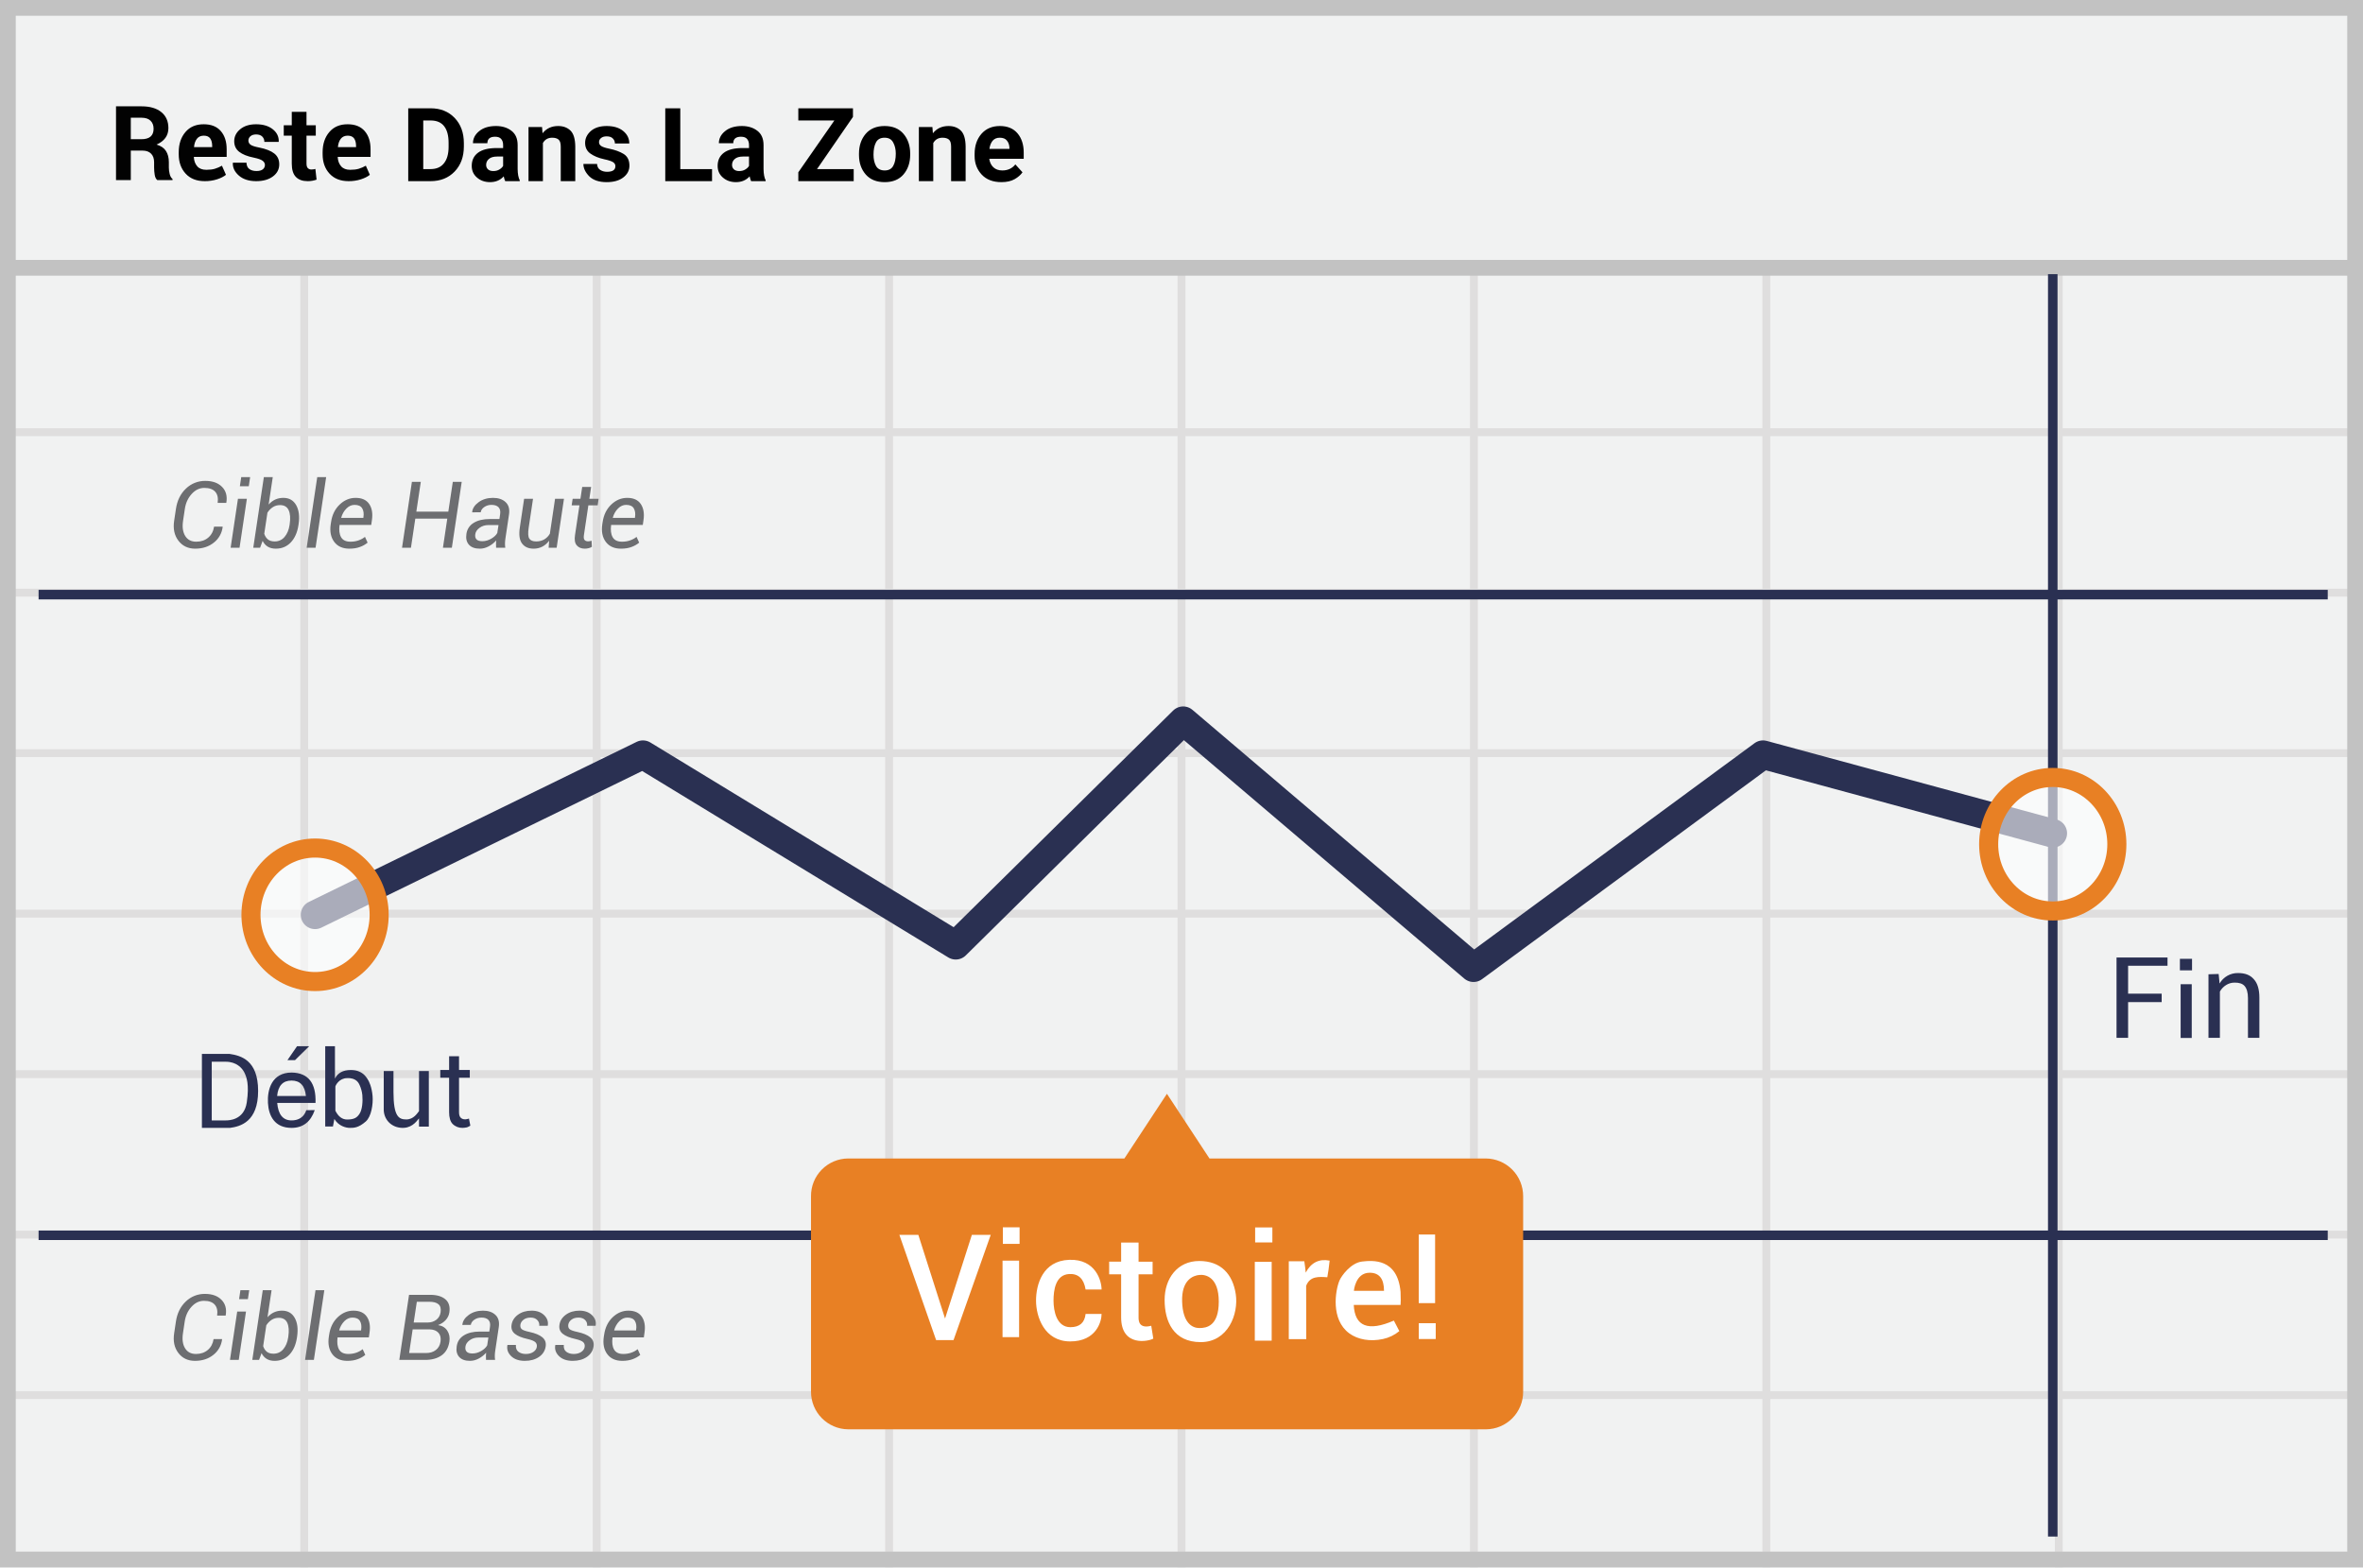
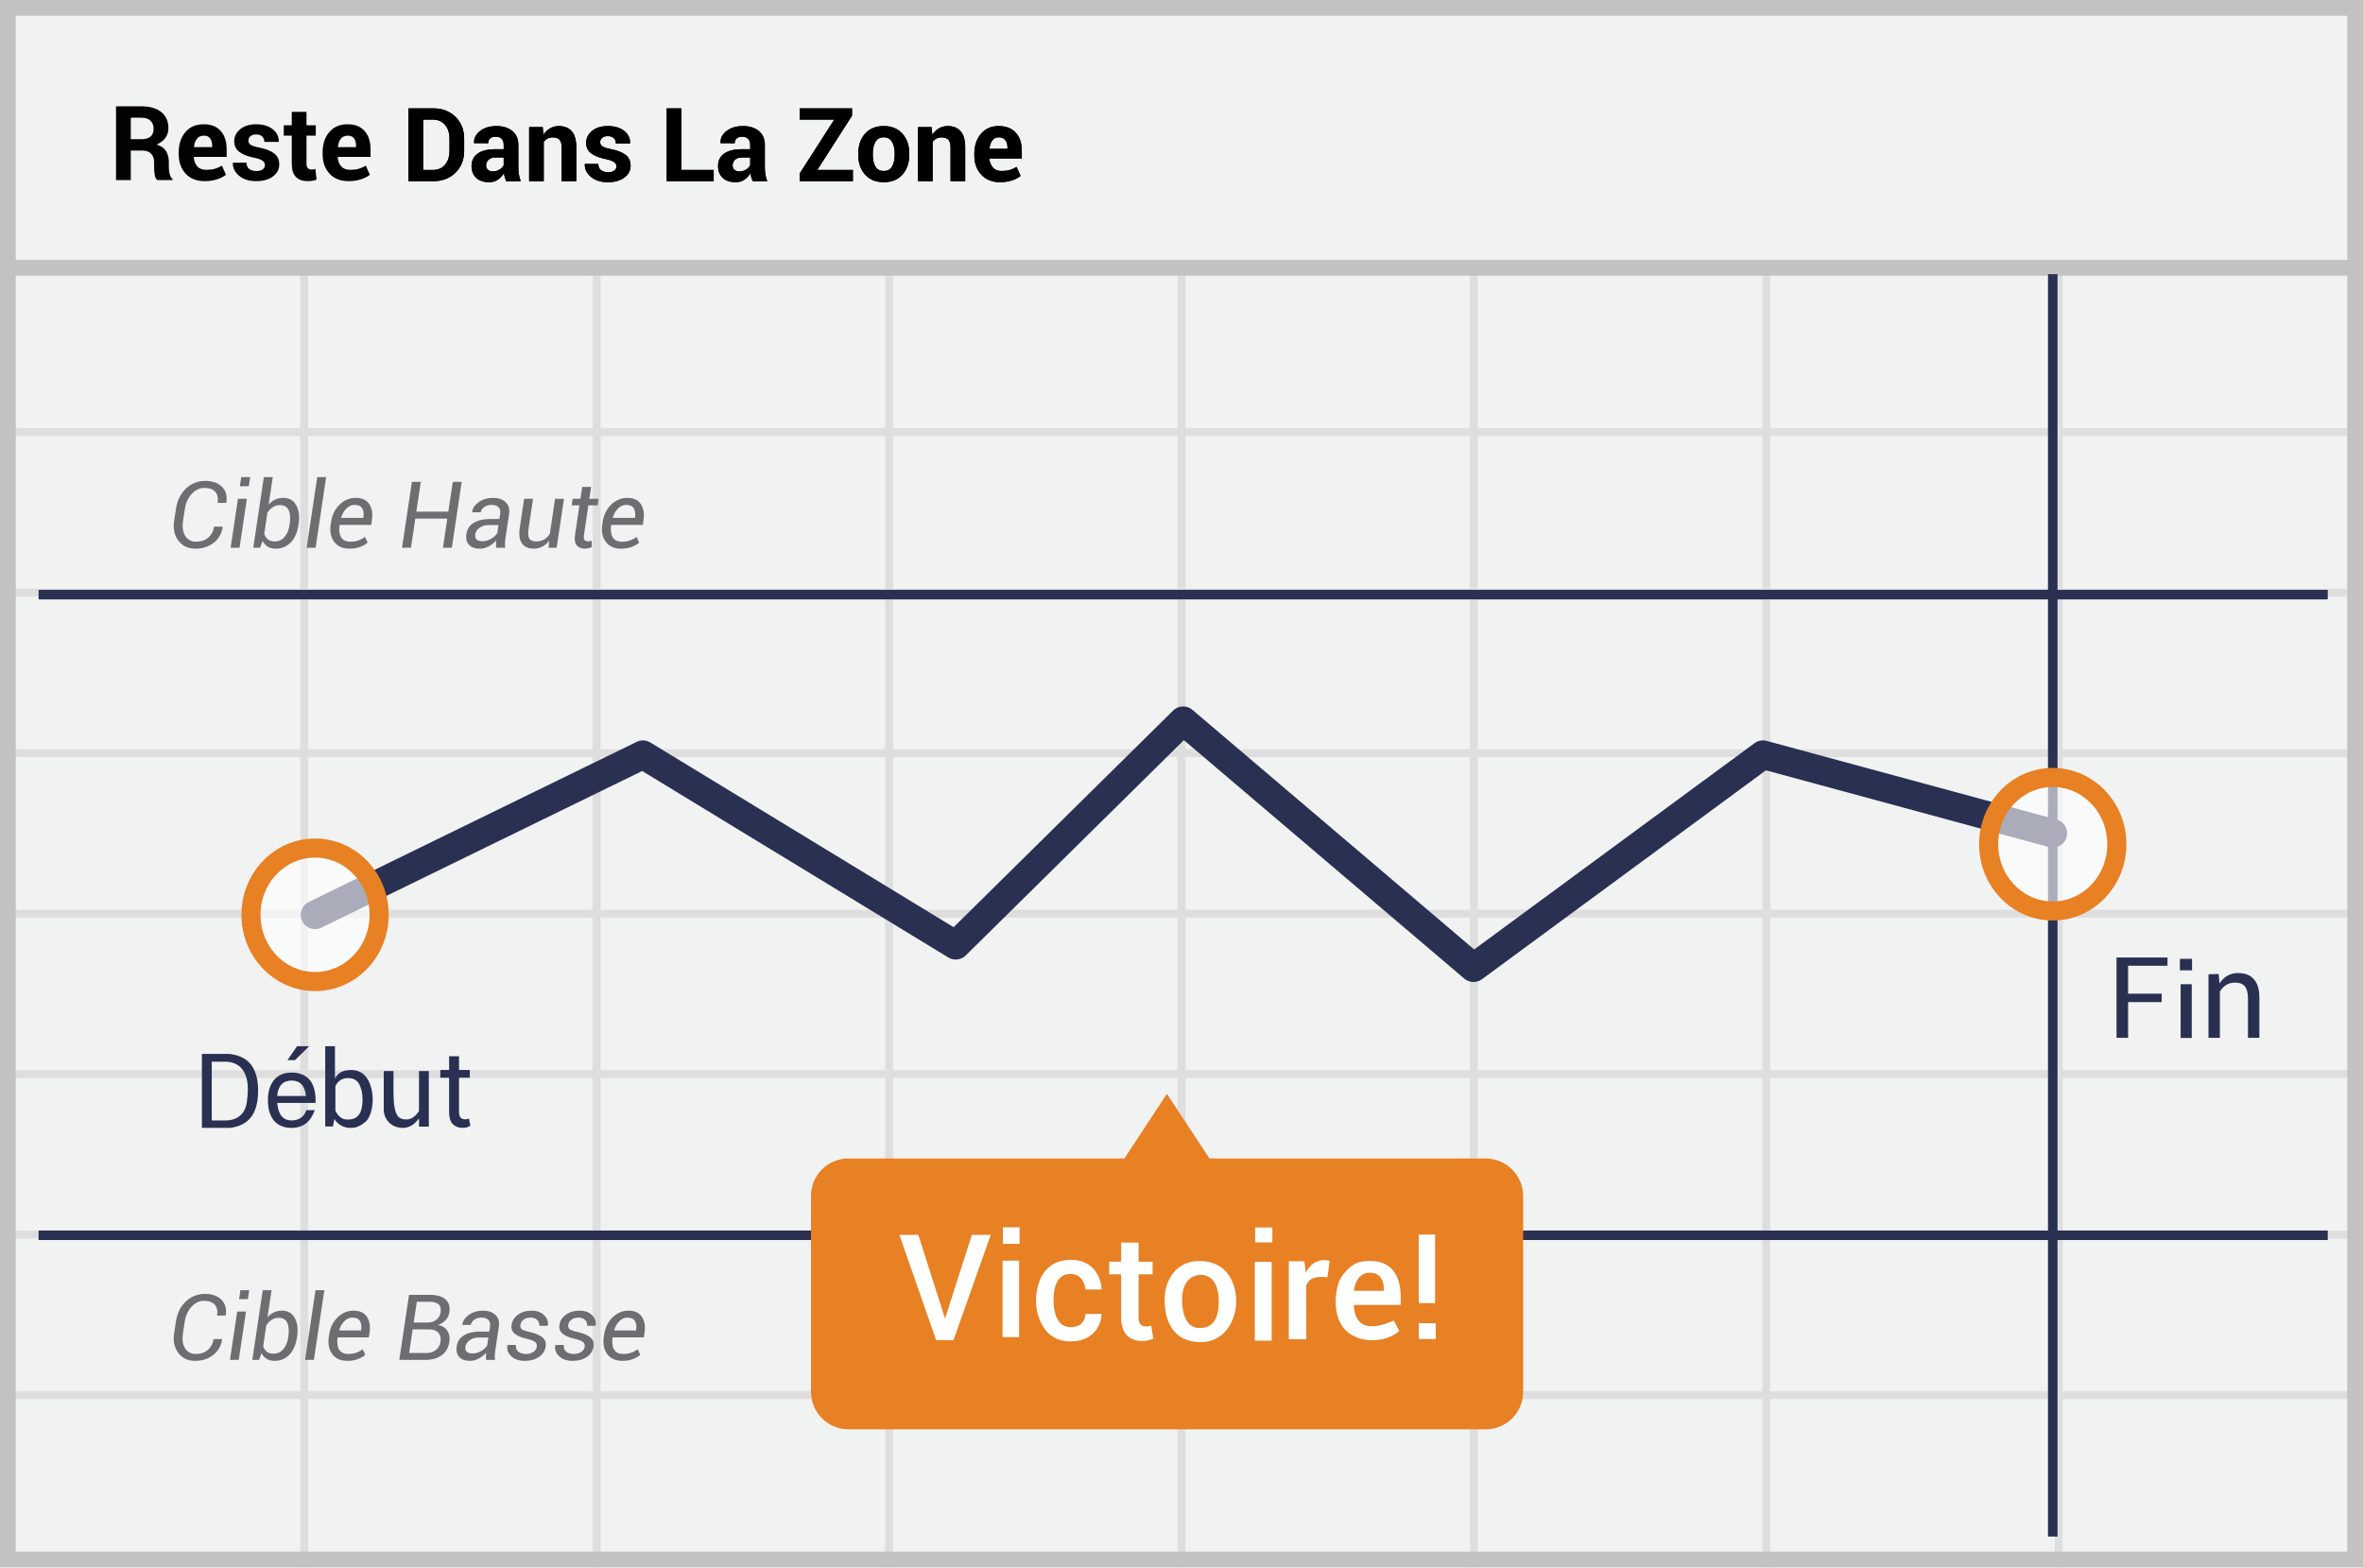
- <svg xmlns="http://www.w3.org/2000/svg" width="300" height="199" viewBox="0 0 300 199">
+ <svg xmlns="http://www.w3.org/2000/svg" xmlns:xlink="http://www.w3.org/1999/xlink" width="300" height="199" viewBox="0 0 300 199">
+   <defs>
+     <path d="M51.863 23v-9.242h3.174c1.13 0 2.061.36 2.793 1.082.732.722 1.098 1.647 1.098 2.777v1.53c0 1.134-.366 2.06-1.098 2.777-.732.717-1.663 1.076-2.793 1.076h-3.174zm1.854-7.814v6.392h1.225c.664 0 1.185-.224 1.561-.673.377-.448.565-1.034.565-1.758v-1.543c0-.715-.188-1.297-.565-1.745-.376-.449-.897-.673-1.561-.673h-1.225zM64.26 23a3.899 3.899 0 0 1-.174-.495 3.444 3.444 0 0 1-.105-.533c-.19.334-.441.611-.752.831-.311.22-.683.33-1.114.33-.72 0-1.274-.185-1.663-.555-.39-.37-.584-.875-.584-1.514 0-.673.259-1.194.777-1.565.519-.37 1.275-.555 2.27-.555h1.034v-.546c0-.33-.087-.586-.26-.768-.174-.182-.43-.273-.768-.273-.3 0-.532.073-.695.219-.163.146-.245.348-.245.606l-1.79-.006-.006-.038c-.03-.58.222-1.08.755-1.502.534-.42 1.234-.631 2.102-.631.82 0 1.487.208 1.999.625.512.417.768 1.01.768 1.78v2.838c0 .322.024.624.073.908.049.283.126.565.232.844H64.26zm-1.695-1.238c.326 0 .616-.08.87-.241.254-.16.425-.347.514-.559v-.97h-1.034c-.394 0-.692.098-.895.294a.958.958 0 0 0-.305.714c0 .229.076.413.228.553.153.14.36.21.622.21zm6.342-5.63l.082.984c.229-.352.51-.624.844-.82a2.191 2.191 0 0 1 1.124-.291c.694 0 1.236.218 1.625.654.39.436.584 1.119.584 2.05V23h-1.86v-4.285c0-.46-.093-.788-.28-.98-.185-.193-.467-.29-.843-.29a1.357 1.357 0 0 0-1.149.571v4.984H67.18v-6.868h1.727zm9.356 4.976c0-.203-.098-.378-.295-.526-.197-.149-.562-.28-1.095-.394-.812-.165-1.425-.41-1.838-.733-.412-.324-.618-.765-.618-1.324 0-.592.248-1.095.745-1.507.498-.413 1.163-.62 1.997-.62.876 0 1.573.206 2.091.617.519.41.767.928.746 1.555l-.013.038h-1.79c0-.275-.087-.5-.263-.673-.176-.173-.433-.26-.771-.26-.3 0-.537.073-.708.219a.692.692 0 0 0-.257.549c0 .211.09.385.27.52.18.136.544.256 1.095.362.846.17 1.474.418 1.885.746.41.328.616.78.616 1.355 0 .618-.265 1.123-.794 1.514-.529.392-1.227.587-2.095.587-.914 0-1.636-.231-2.167-.695-.531-.463-.784-.991-.759-1.584l.013-.038h1.695c.012.369.133.635.361.8.229.165.527.248.895.248.343 0 .605-.068.784-.203.18-.136.27-.32.27-.553zm8.233.47h4.113V23h-5.966v-9.242h1.853v7.82zM95.554 23a3.899 3.899 0 0 1-.174-.495 3.444 3.444 0 0 1-.105-.533c-.19.334-.441.611-.752.831-.311.22-.683.33-1.114.33-.72 0-1.274-.185-1.663-.555-.39-.37-.584-.875-.584-1.514 0-.673.259-1.194.777-1.565.519-.37 1.275-.555 2.27-.555h1.034v-.546c0-.33-.087-.586-.26-.768-.174-.182-.43-.273-.768-.273-.3 0-.532.073-.695.219-.163.146-.245.348-.245.606l-1.79-.006-.006-.038c-.03-.58.222-1.08.755-1.502.534-.42 1.234-.631 2.101-.631.821 0 1.488.208 2 .625.512.417.768 1.01.768 1.78v2.838c0 .322.024.624.073.908.049.283.126.565.232.844h-1.854zm-1.695-1.238c.326 0 .616-.08.87-.241.254-.16.425-.347.514-.559v-.97h-1.035c-.393 0-.691.098-.895.294a.958.958 0 0 0-.304.714c0 .229.076.413.228.553.153.14.36.21.622.21zm9.903-.184h4.52V23h-6.761v-.965l4.393-6.849h-4.387v-1.428h6.646v.927l-4.411 6.893zm5.198-2.076c0-1.024.286-1.863.857-2.516.572-.654 1.363-.981 2.374-.981 1.016 0 1.812.326 2.387.977.576.652.863 1.492.863 2.52v.134c0 1.032-.286 1.873-.86 2.523-.573.65-1.365.974-2.377.974-1.016 0-1.81-.324-2.383-.974-.574-.65-.86-1.49-.86-2.523v-.134zm1.848.134c0 .626.11 1.129.33 1.507.22.38.575.568 1.066.568.478 0 .828-.19 1.05-.57.223-.382.334-.883.334-1.505v-.134c0-.609-.112-1.106-.337-1.491-.224-.385-.577-.578-1.06-.578-.478 0-.828.194-1.05.58-.222.388-.333.884-.333 1.49v.133zm7.47-3.504l.083.984c.229-.352.51-.624.845-.82a2.191 2.191 0 0 1 1.123-.291c.694 0 1.236.218 1.625.654.39.436.584 1.119.584 2.05V23h-1.86v-4.285c0-.46-.093-.788-.28-.98-.185-.193-.467-.29-.843-.29a1.357 1.357 0 0 0-1.149.571v4.984h-1.854v-6.868h1.727zm8.684 7.001c-.99 0-1.781-.317-2.374-.952-.592-.635-.888-1.44-.888-2.418v-.254c0-1.02.28-1.86.84-2.52.561-.66 1.314-.988 2.257-.984.927 0 1.647.28 2.159.838.512.558.768 1.314.768 2.266v1.01h-4.101l-.013.037c.034.453.185.825.454 1.117.269.292.634.438 1.095.438.41 0 .751-.04 1.022-.123.271-.083.567-.213.889-.39l.501 1.142c-.279.228-.645.418-1.098.568-.453.15-.956.225-1.51.225zm-.165-5.7a.965.965 0 0 0-.812.394c-.199.262-.322.607-.368 1.034l.019.032h2.272v-.165c0-.394-.092-.708-.276-.943-.184-.234-.462-.352-.835-.352z" id="a" />
+   </defs>
  <g fill="none" fill-rule="evenodd">
    <path fill="#F1F2F2" fill-rule="nonzero" d="M0 0h300v199H0z" />
    <path d="M39.125 55.375V74.75H75.25V55.375H39.125zm0-1H75.25V34h1v20.375h36.125V34h1v20.375H149.5V34h1v20.375h36.125V34h1v20.375h36.125V34h1v20.375h36.125V34h1v20.375H299.5v1h-37.625V74.75H299.5v1h-37.625v19.375H299.5v1h-37.625V115.5H299.5v1h-37.625v19.375H299.5v1h-37.625v19.375H299.5v1h-37.625v19.375H299.5v1h-37.625V199h-1v-21.375H224.75V199h-1v-21.375h-36.125V199h-1v-21.375H150.5V199h-1v-21.375h-36.125V199h-1v-21.375H76.25V199h-1v-21.375H39.125V199h-1v-21.375H1.5v-1h36.625V157.25H1.5v-1h36.625v-19.375H1.5v-1h36.625V116.5H1.5v-1h36.625V96.125H1.5v-1h36.625V75.75H1.5v-1h36.625V55.375H1.5v-1h36.625V34h1v20.375zm221.75 1H224.75V74.75h36.125V55.375zm-37.125 0h-36.125V74.75h36.125V55.375zm-37.125 0H150.5V74.75h36.125V55.375zm-37.125 0h-36.125V74.75H149.5V55.375zm-37.125 0H76.25V74.75h36.125V55.375zM39.125 75.75v19.375H75.25V75.75H39.125zm221.75 0H224.75v19.375h36.125V75.75zm-37.125 0h-36.125v19.375h36.125V75.75zm-37.125 0H150.5v19.375h36.125V75.75zm-37.125 0h-36.125v19.375H149.5V75.75zm-37.125 0H76.25v19.375h36.125V75.75zm-73.25 20.375V115.5H75.25V96.125H39.125zm221.75 0H224.75V115.5h36.125V96.125zm-37.125 0h-36.125V115.5h36.125V96.125zm-37.125 0H150.5V115.5h36.125V96.125zm-37.125 0h-36.125V115.5H149.5V96.125zm-37.125 0H76.25V115.5h36.125V96.125zM39.125 116.5v19.375H75.25V116.5H39.125zm221.75 0H224.75v19.375h36.125V116.5zm-37.125 0h-36.125v19.375h36.125V116.5zm-37.125 0H150.5v19.375h36.125V116.5zm-37.125 0h-36.125v19.375H149.5V116.5zm-37.125 0H76.25v19.375h36.125V116.5zm-73.25 20.375v19.375H75.25v-19.375H39.125zm221.75 0H224.75v19.375h36.125v-19.375zm-37.125 0h-36.125v19.375h36.125v-19.375zm-37.125 0H150.5v19.375h36.125v-19.375zm-37.125 0h-36.125v19.375H149.5v-19.375zm-37.125 0H76.25v19.375h36.125v-19.375zm-73.25 20.375v19.375H75.25V157.25H39.125zm221.75 0H224.75v19.375h36.125V157.25zm-37.125 0h-36.125v19.375h36.125V157.25zm-37.125 0H150.5v19.375h36.125V157.25zm-37.125 0h-36.125v19.375H149.5V157.25zm-37.125 0H76.25v19.375h36.125V157.25z" fill="#DFDEDE" fill-rule="nonzero" />
    <path stroke="#C2C2C2" stroke-width="2" d="M1 1h298v197H1z" />
    <path fill="#C2C2C2" fill-rule="nonzero" d="M0 33h300v2H0z" />
    <g transform="translate(4 34.085)">
      <path d="M256.613.725V161M.9 41.412h290.625M.9 122.75h290.625" stroke="#2A3052" stroke-width="1.211" stroke-linejoin="round" />
      <path stroke="#2A3052" stroke-width="3.633" stroke-linecap="round" stroke-linejoin="round" d="M36 82.063l41.625-20.326 39.713 24.188 28.875-28.5 36.862 31.35 36.75-27.038 36.788 9.976" />
      <path d="M184.613 113H149.55l-5.4-8.213-5.4 8.213h-35.063a4.747 4.747 0 0 0-4.724 4.8v24.788a4.77 4.77 0 0 0 4.725 4.8h80.962a4.747 4.747 0 0 0 4.725-4.8V117.8a4.777 4.777 0 0 0-4.762-4.8z" fill="#E88024" fill-rule="nonzero" />
      <ellipse cx="8.363" cy="8.6" rx="8.137" ry="8.475" opacity=".6" transform="translate(248.25 64.5)" fill="#FFF" fill-rule="nonzero" />
      <ellipse stroke="#E88024" stroke-width="2.422" cx="256.613" cy="73.1" rx="8.137" ry="8.475" />
      <ellipse cx="9" cy="9.063" rx="8.137" ry="8.475" opacity=".6" transform="translate(27 73)" fill="#FFF" fill-rule="nonzero" />
      <ellipse stroke="#E88024" stroke-width="2.422" cx="36" cy="82.063" rx="8.137" ry="8.475" />
    </g>
    <path d="M16.606 19.121v3.744h-1.878v-9.366h3.242c1.068 0 1.903.244 2.505.73.603.487.904 1.166.904 2.036 0 .48-.128.896-.383 1.245-.255.35-.627.631-1.116.846.553.163.951.435 1.193.817.243.381.364.853.364 1.415v.688c0 .262.035.535.106.82.07.285.192.497.363.634v.135H19.97c-.171-.137-.282-.365-.331-.682a5.99 5.99 0 0 1-.074-.92v-.662c0-.468-.128-.831-.383-1.09-.255-.26-.616-.39-1.084-.39h-1.492zm0-1.447h1.332c.527 0 .92-.111 1.177-.334.257-.223.386-.554.386-.991 0-.429-.13-.77-.39-1.023-.259-.253-.64-.38-1.141-.38h-1.364v2.728zM25.997 23c-1.037 0-1.848-.318-2.431-.955s-.875-1.457-.875-2.46v-.258c0-1.042.283-1.895.85-2.56.565-.665 1.344-.995 2.334-.99.935 0 1.652.286 2.152.858.5.573.75 1.344.75 2.313v.97h-4.15l-.019.04c.03.476.175.861.434 1.157.26.296.644.444 1.155.444.42 0 .777-.043 1.07-.128a4.37 4.37 0 0 0 .91-.393l.51 1.158c-.28.227-.657.418-1.133.572a5.02 5.02 0 0 1-1.557.232zm-.122-5.776c-.377 0-.668.13-.871.389-.204.26-.327.604-.37 1.032l.013.032h2.29v-.141c0-.407-.084-.728-.251-.962-.168-.233-.438-.35-.81-.35zm7.757 3.711c0-.206-.1-.382-.299-.53-.199-.148-.569-.278-1.11-.39-.814-.163-1.433-.41-1.855-.74-.422-.33-.633-.778-.633-1.344 0-.596.253-1.104.759-1.524.506-.42 1.179-.63 2.02-.63.878 0 1.583.21 2.112.63.53.42.784.943.763 1.57l-.013.038h-1.814a.91.91 0 0 0-.27-.682c-.18-.176-.44-.264-.779-.264-.3 0-.538.075-.714.226a.7.7 0 0 0-.263.553c0 .214.09.389.273.524.182.135.552.256 1.11.363.853.172 1.489.424 1.907.756.418.333.627.79.627 1.373 0 .627-.268 1.139-.804 1.538S33.405 23 32.526 23c-.926 0-1.658-.235-2.196-.704-.539-.47-.795-1.005-.77-1.605l.014-.039h1.717c.013.373.135.643.367.81.231.168.534.252.907.252.347 0 .612-.07.794-.21a.678.678 0 0 0 .273-.569zm5.281-6.734v1.704h1.178v1.319h-1.178v3.544c0 .27.057.463.17.579a.598.598 0 0 0 .448.174 1.793 1.793 0 0 0 .508-.071l.154 1.357a3.279 3.279 0 0 1-1.132.193c-.647 0-1.146-.178-1.495-.534-.35-.356-.524-.92-.524-1.692v-3.55h-1.017v-1.319h1.017v-1.704h1.871zM44.265 23c-1.038 0-1.848-.318-2.431-.955-.584-.637-.875-1.457-.875-2.46v-.258c0-1.042.283-1.895.849-2.56.566-.665 1.344-.995 2.335-.99.935 0 1.652.286 2.151.858.5.573.75 1.344.75 2.313v.97h-4.149l-.02.04c.03.476.175.861.435 1.157.26.296.644.444 1.154.444.42 0 .778-.043 1.071-.128a4.37 4.37 0 0 0 .91-.393l.509 1.158c-.279.227-.656.418-1.132.572a5.02 5.02 0 0 1-1.557.232zm-.122-5.776c-.377 0-.668.13-.872.389-.203.26-.327.604-.37 1.032l.013.032h2.29v-.141c0-.407-.083-.728-.25-.962-.168-.233-.438-.35-.811-.35z" fill="#020202" fill-rule="nonzero" />
    <path d="M28.184 170.016l.012.034a2.926 2.926 0 0 1-1.107 1.969c-.632.507-1.411.76-2.338.76-.897 0-1.6-.333-2.109-1.001-.509-.668-.686-1.505-.53-2.512l.22-1.47c.156-1.055.574-1.906 1.255-2.55a3.425 3.425 0 0 1 2.44-.968c.901 0 1.598.25 2.092.752.494.5.673 1.158.536 1.972l-.017.034h-1.072c.087-.602-.014-1.065-.301-1.39-.288-.326-.745-.489-1.374-.489-.597 0-1.126.255-1.586.764-.46.509-.744 1.13-.854 1.864l-.221 1.481c-.121.784-.034 1.42.26 1.907.296.488.76.733 1.391.733.598 0 1.097-.17 1.499-.508.4-.34.647-.8.737-1.382h1.067zm2.129 2.644h-1.118l.92-6.14h1.117l-.92 6.14zm1.158-7.713h-1.119l.17-1.14h1.119l-.17 1.14zm6.231 4.876c-.14.919-.46 1.642-.959 2.168-.5.526-1.126.789-1.878.789-.398 0-.735-.084-1.01-.25a1.68 1.68 0 0 1-.648-.732l-.318.862h-.857l1.328-8.854h1.119l-.517 3.44c.238-.273.51-.48.817-.624a2.39 2.39 0 0 1 1.028-.216c.726 0 1.262.305 1.609.916.346.612.447 1.405.303 2.381l-.017.12zm-1.1-.12c.109-.73.067-1.31-.126-1.742-.193-.431-.556-.647-1.09-.647-.332 0-.632.086-.899.258a2.248 2.248 0 0 0-.678.695l-.397 2.645c.098.303.251.539.46.707.207.168.49.252.845.252.507 0 .922-.19 1.246-.57.323-.38.53-.873.621-1.478l.017-.12zm3.246 2.957H38.73l1.328-8.854h1.118l-1.328 8.854zm4.245.12c-.848 0-1.484-.286-1.91-.857-.426-.572-.57-1.31-.434-2.214l.04-.25c.132-.915.493-1.653 1.08-2.213.59-.56 1.256-.84 2.002-.84.79 0 1.36.26 1.708.777.348.519.46 1.194.335 2.027l-.085.59h-3.973c-.087.65-.023 1.164.193 1.54.215.377.607.566 1.175.566.363 0 .7-.055 1.013-.165a2.66 2.66 0 0 0 .808-.443l.33.727a3.23 3.23 0 0 1-.948.536c-.382.146-.827.219-1.334.219zm.647-5.494c-.375 0-.714.15-1.019.454a2.587 2.587 0 0 0-.655 1.146l.011.034h2.764l.011-.09c.069-.458.016-.83-.158-1.116-.175-.286-.492-.428-.954-.428zm5.954 5.374l1.237-8.263h2.696c.828 0 1.467.188 1.915.564.449.377.618.934.508 1.672-.056.367-.213.69-.47.97-.258.28-.58.492-.966.636.526.08.917.315 1.172.707.256.391.346.852.27 1.382-.121.787-.452 1.372-.993 1.756-.541.384-1.24.576-2.095.576h-3.274zm1.697-3.876l-.449 3.002H54.1c.492 0 .902-.126 1.232-.38.329-.253.527-.61.596-1.067.068-.473-.02-.847-.264-1.12-.244-.275-.61-.42-1.099-.435h-2.173zm.13-.874h1.816c.401 0 .753-.116 1.056-.346.303-.231.484-.549.545-.954.068-.461-.02-.8-.267-1.013-.246-.214-.637-.32-1.175-.32H52.92l-.398 2.633zm9.183 4.75a15.038 15.038 0 0 1-.011-.513c0-.13.008-.264.023-.4a3.316 3.316 0 0 1-.928.735 2.32 2.32 0 0 1-1.121.298c-.617 0-1.074-.166-1.37-.497-.298-.331-.403-.78-.316-1.348.087-.605.39-1.069.908-1.39.519-.322 1.19-.483 2.015-.483h1.215l.09-.607c.057-.375-.008-.663-.195-.866-.188-.202-.484-.303-.889-.303-.344 0-.647.09-.908.272-.26.182-.408.4-.442.653l-1.067.011-.006-.034c.045-.465.316-.879.812-1.24.495-.361 1.097-.542 1.804-.542.67 0 1.196.179 1.578.536.382.358.526.866.432 1.524l-.443 2.957c-.038.23-.06.446-.065.644-.006.199.006.397.036.593h-1.152zm-1.73-.817c.385 0 .76-.106 1.123-.318.363-.212.615-.45.755-.715l.153-.993h-1.254c-.435 0-.81.115-1.124.346-.314.23-.492.496-.533.795-.046.283.004.502.15.655.146.153.389.23.73.23zm8.178-.834c.034-.254-.03-.456-.193-.608-.163-.15-.5-.285-1.01-.402-.704-.156-1.231-.373-1.581-.653-.35-.28-.491-.655-.423-1.124.072-.522.343-.955.814-1.3.472-.344 1.05-.516 1.734-.516.666 0 1.196.19 1.59.573.393.382.546.821.46 1.317l-.012.034h-1.073a.844.844 0 0 0-.244-.727c-.2-.211-.48-.317-.84-.317-.378 0-.682.09-.91.27-.23.179-.361.39-.395.632-.034.25.023.439.17.568.148.128.48.247.999.357.73.159 1.27.384 1.618.676.348.29.49.671.425 1.14-.08.564-.361 1.013-.845 1.348-.485.335-1.086.503-1.805.503-.75 0-1.33-.201-1.74-.602-.41-.401-.568-.863-.474-1.385l.012-.034H65.5c-.034.397.074.688.324.871.25.184.56.276.93.276.383 0 .7-.086.954-.256s.401-.384.443-.641zm6.078 0c.034-.254-.03-.456-.193-.608-.162-.15-.5-.285-1.01-.402-.704-.156-1.23-.373-1.58-.653-.35-.28-.492-.655-.423-1.124.071-.522.343-.955.814-1.3.471-.344 1.05-.516 1.734-.516.666 0 1.196.19 1.59.573.393.382.546.821.459 1.317l-.012.034h-1.072a.844.844 0 0 0-.244-.727c-.2-.211-.48-.317-.84-.317-.379 0-.682.09-.911.27-.23.179-.36.39-.395.632-.034.25.023.439.17.568.148.128.481.247 1 .357.73.159 1.269.384 1.617.676.348.29.49.671.426 1.14-.08.564-.362 1.013-.846 1.348-.484.335-1.086.503-1.805.503-.749 0-1.329-.201-1.74-.602-.41-.401-.568-.863-.473-1.385l.011-.034h1.073c-.034.397.074.688.323.871.25.184.56.276.931.276.382 0 .7-.086.954-.256.253-.17.4-.384.442-.641zm4.773 1.77c-.847 0-1.484-.285-1.91-.856-.425-.572-.57-1.31-.434-2.214l.04-.25c.133-.915.493-1.653 1.081-2.213.589-.56 1.256-.84 2.001-.84.79 0 1.36.26 1.708.777.348.519.46 1.194.335 2.027l-.085.59h-3.973c-.087.65-.023 1.164.193 1.54.216.377.607.566 1.175.566.363 0 .7-.055 1.013-.165a2.66 2.66 0 0 0 .809-.443l.329.727a3.23 3.23 0 0 1-.948.536c-.382.146-.827.219-1.334.219zm.647-5.493c-.374 0-.714.15-1.018.454a2.587 2.587 0 0 0-.656 1.146l.012.034h2.764l.01-.09c.069-.458.016-.83-.158-1.116-.174-.286-.492-.428-.954-.428zM28.259 66.864l.011.034a2.961 2.961 0 0 1-1.12 1.993c-.64.514-1.428.77-2.367.77-.907 0-1.619-.338-2.134-1.014-.515-.676-.694-1.523-.537-2.542l.224-1.487c.157-1.069.58-1.93 1.27-2.583a3.467 3.467 0 0 1 2.47-.979c.911 0 1.617.254 2.117.761.5.508.68 1.173.543 1.996l-.018.035h-1.085c.088-.61-.014-1.078-.305-1.408-.29-.329-.754-.494-1.39-.494-.605 0-1.14.258-1.606.773-.465.515-.753 1.144-.864 1.887l-.224 1.5c-.123.792-.035 1.436.264 1.93.299.494.768.74 1.407.74.606 0 1.111-.17 1.517-.514.406-.342.655-.809.747-1.398h1.08zm2.154 2.677H29.28l.93-6.216h1.133l-.931 6.216zm1.172-7.807h-1.132l.172-1.155h1.132l-.172 1.155zm6.307 4.934c-.141.931-.465 1.662-.97 2.195-.506.532-1.14.798-1.902.798-.402 0-.743-.084-1.023-.253a1.7 1.7 0 0 1-.654-.74l-.322.873h-.867l1.344-8.962h1.131l-.522 3.481c.24-.275.517-.486.827-.632.31-.145.657-.218 1.04-.218.735 0 1.278.31 1.628.928.35.618.453 1.422.307 2.41l-.017.12zm-1.114-.12c.11-.74.069-1.327-.127-1.764-.195-.436-.563-.655-1.102-.655-.338 0-.641.087-.911.262-.27.174-.499.409-.686.703l-.403 2.677c.1.307.255.545.466.716.21.17.496.255.856.255a1.58 1.58 0 0 0 1.26-.577c.328-.385.538-.884.63-1.497l.017-.12zm3.286 2.993h-1.132l1.344-8.962h1.132l-1.344 8.962zm4.297.12c-.858 0-1.503-.289-1.933-.867-.431-.578-.578-1.325-.44-2.24l.04-.253c.134-.927.5-1.674 1.095-2.24.595-.567 1.27-.85 2.025-.85.8 0 1.376.262 1.729.786.352.525.465 1.208.339 2.051l-.087.597h-4.02c-.089.66-.024 1.179.195 1.56.218.381.614.572 1.189.572.367 0 .71-.056 1.025-.167.316-.111.589-.26.819-.448l.333.735a3.27 3.27 0 0 1-.96.543c-.386.148-.836.221-1.35.221zm.654-5.56c-.379 0-.722.153-1.03.46-.309.306-.53.692-.664 1.16l.011.034h2.798l.011-.092c.07-.463.016-.84-.16-1.129-.177-.289-.498-.433-.966-.433zm12.351 5.44h-1.132l.552-3.694h-4.061l-.552 3.694h-1.132l1.253-8.364h1.131l-.568 3.78h4.061l.569-3.78h1.131l-1.252 8.364zm5.618 0a15.22 15.22 0 0 1-.011-.52c0-.132.007-.267.023-.405-.257.295-.57.543-.94.744-.37.2-.747.301-1.134.301-.624 0-1.087-.167-1.387-.502-.301-.335-.407-.79-.32-1.365a1.9 1.9 0 0 1 .92-1.407c.525-.326 1.204-.488 2.04-.488h1.229l.091-.615c.058-.38-.008-.671-.198-.876-.19-.205-.489-.307-.899-.307a1.57 1.57 0 0 0-.919.275c-.264.184-.413.404-.448.66l-1.08.012-.006-.034c.046-.471.32-.89.822-1.255.501-.366 1.11-.549 1.827-.549.677 0 1.21.181 1.597.543.386.362.532.876.436 1.542l-.448 2.993c-.038.234-.06.451-.066.652-.006.201.007.401.037.6h-1.166zm-1.752-.828c.39 0 .77-.107 1.138-.321.367-.215.622-.456.764-.724l.155-1.005h-1.27c-.44 0-.82.116-1.137.35-.318.234-.498.502-.54.804-.046.288.004.509.152.664.147.155.393.232.738.232zm8.422.828l.063-.89c-.245.329-.534.58-.865.752a2.36 2.36 0 0 1-1.106.258c-.655 0-1.145-.219-1.47-.657-.326-.439-.42-1.11-.282-2.014l.546-3.665h1.132l-.552 3.677c-.103.685-.076 1.147.08 1.384.158.237.447.356.868.356.394 0 .737-.085 1.028-.255.291-.17.529-.411.713-.721l.66-4.44h1.132l-.93 6.215h-1.017zm5.394-7.715l-.224 1.5H76l-.126.838h-1.178l-.563 3.774c-.046.302-.018.51.084.623.101.113.253.17.456.17a1.54 1.54 0 0 0 .43-.08l.041.775a1.201 1.201 0 0 1-.399.17c-.17.043-.336.065-.497.065-.444 0-.786-.14-1.025-.42-.24-.279-.313-.713-.221-1.303l.563-3.774h-.989l.127-.839h.988l.224-1.5h1.132zm3.79 7.835c-.857 0-1.501-.289-1.932-.867-.43-.578-.577-1.325-.44-2.24l.04-.253c.135-.927.5-1.674 1.095-2.24.596-.567 1.27-.85 2.025-.85.8 0 1.377.262 1.729.786.352.525.465 1.208.339 2.051l-.086.597h-4.021c-.088.66-.023 1.179.195 1.56s.615.572 1.19.572c.367 0 .709-.056 1.024-.167.316-.111.59-.26.819-.448l.333.735a3.27 3.27 0 0 1-.96.543c-.386.148-.836.221-1.35.221zm.656-5.56c-.38 0-.723.153-1.031.46-.309.306-.53.692-.664 1.16l.012.034h2.797l.012-.092c.069-.463.015-.84-.161-1.129-.176-.289-.498-.433-.965-.433z" fill="#6D6E71" fill-rule="nonzero" />
    <g fill="#2A3052" fill-rule="nonzero">
      <path d="M58.278 134.1v1.75h1.365v.98h-1.365v4.375c0 .35.07.56.21.7.14.14.315.21.56.21.07 0 .14 0 .245-.035a.506.506 0 0 0 .245-.07l.175.91a2.33 2.33 0 0 1-.42.21c-.175.035-.385.07-.56.07a1.715 1.715 0 0 1-1.26-.49c-.315-.315-.455-.84-.455-1.505v-4.375h-1.12v-.98h1.12v-1.75h1.26zM40.057 140.03h-4.863c.125 1.481.733 2.222 1.825 2.222 1.638 0 1.866-1.389 1.866-1.302l1.075-.004c-.524 1.503-1.504 2.255-2.94 2.255-2.156 0-2.911-1.525-3.002-3.171-.091-1.646.457-3.856 3.02-3.856 2.1.04 3.107 1.324 3.019 3.856zm-1.22-.876c-.123-1.308-.731-1.962-1.826-1.962-1.095 0-1.704.654-1.827 1.962h3.653zM53.197 135.987h1.246v7.05h-1.246v-1.045c-.395.51-1.047 1.332-2.355 1.193-1.308-.138-2.117-1.164-2.123-2.295-.006-1.131.006-5.286 0-4.903h1.236v2.672c0 3.124.687 3.47 1.626 3.47.94 0 1.4-.794 1.616-1.058-.01-1.485-.01-3.18 0-5.084zM41.289 132.833h1.236v4.107c.357-.724 1.029-1.086 2.013-1.086 1.478 0 1.944.892 2.124 1.148.18.255.54.99.64 2.164.085 1.019-.158 2.604-.864 3.223-.93.817-1.528.812-2.027.812-.5 0-1.438-.24-1.96-1.133l-.18.956h-.982v-10.19zm1.292 8.19c.37.743.866 1.116 1.489 1.116.934 0 1.27-.265 1.577-.732.351-.534.427-1.577.354-2.378a4.104 4.104 0 0 0-.354-1.285c-.086-.17-.365-.917-1.577-.863-1.006.01-1.46.899-1.49 1.07v3.071zM39.255 132.833l-1.798 1.765h-.961l1.216-1.765zM25.634 133.81h3.523c1.398.212 3.614.76 3.614 4.696 0 3.935-2.265 4.519-3.568 4.695h-3.569v-9.39zm1.249.992v7.45h1.783c.342 0 2.332-.003 2.666-2.296.333-2.292-.024-3.193-.303-3.772-.279-.58-1.012-1.382-2.363-1.382h-1.783z" />
    </g>
    <g fill="#2A3052" fill-rule="nonzero">
      <path d="M281.675 123.66l.118 1.213a2.647 2.647 0 0 1 2.35-1.331c.86 0 1.526.235 1.996.783.47.509.705 1.292.705 2.35v5.09h-1.449v-5.052c0-.704-.156-1.213-.43-1.527-.275-.313-.705-.43-1.253-.43-.431 0-.784.117-1.097.313-.313.196-.587.47-.783.822v5.873h-1.449v-8.066l1.292-.039zM275.181 121.57v1.044h-5.003v3.542h4.262v1.074h-4.262v4.534h-1.469v-10.193zM276.848 124.956h1.41v6.828h-1.41zM276.754 121.734v1.467h1.541v-1.467z" />
    </g>
    <g fill="#FFF" fill-rule="nonzero">
      <path d="M177.812 165.678h-5.943c.13 2.744 1.828 3.407 5.093 1.99l.694 1.335a4.852 4.852 0 0 1-2.075 1.004c-1.615.351-3.193.083-4.286-.724-2.373-1.75-1.767-5.425-1.245-6.691.245-.592 1.447-2.26 2.877-2.422 1.295-.146 4.502-.453 4.885 3.856.03.877.03 1.428 0 1.652zm-2.101-1.787c.001-1.533-.605-2.3-1.82-2.3-1.822 0-2.006 2.3-2.006 2.3h3.826zM127.28 160.06h2.103v9.712h-2.104zM127.321 155.822v2.103h2.123v-2.103zM159.306 160.211h2.143v10.003h-2.143zM159.349 155.844v1.899h2.187v-1.899zM123.384 156.787h2.396l-4.723 13.356h-2.21l-4.664-13.356h2.408l3.39 10.621zM137.825 163.72h2.029c0-1.064-.727-3.89-4.11-3.768-3.385.122-4.212 3.163-4.212 5.18s1.028 5.18 4.339 5.18c3.31 0 3.983-2.519 3.983-3.488h-2.029c-.123 1.12-.767 1.681-1.932 1.681-1.747 0-2.141-2.053-2.141-3.373 0-1.32.25-3.285 1.991-3.377 1.161-.062 1.855.593 2.082 1.964zM142.336 157.759h2.214v2.43h1.781v1.603h-1.781v5.465c0 .37.002 1.487 1.61 1.068.118.781.205 1.325.26 1.63-.574.35-4.084 1.101-4.084-2.698v-5.465h-1.52v-1.604h1.52v-2.43zM152.247 160.101c2.764 0 4.263 1.685 4.642 4.21.38 2.525-.984 6.091-4.448 6.091-3.464 0-4.584-2.634-4.584-5.36 0-2.725 1.625-4.94 4.39-4.94zm.025 1.77c-.822.077-2.278.652-2.193 3.378.085 2.725 1.276 3.366 2.193 3.366.916 0 2.46-.254 2.46-3.355 0-3.1-1.639-3.467-2.46-3.39zM168.808 160.053c-.09.857-.19 1.56-.298 2.113-1.077-.07-2.196-.172-2.685 1.087l.013 6.773h-2.217v-9.894h1.972c.095.66.154 1.142.177 1.444.681-1.272 1.694-1.78 3.038-1.523z" />
      <g>
        <path d="M180.118 156.741h2.079v8.709h-2.079zM182.276 167.999v2.008h-2.15v-2.008z" />
      </g>
    </g>
-     <text font-family="Roboto-Bold, Roboto" font-size="13" font-weight="bold" fill="#000">
-       <tspan x="51" y="23">Dans La Zone</tspan>
-     </text>
+     <g fill="#000">
+       <use xlink:href="#a" />
+       <use xlink:href="#a" />
+     </g>
  </g>
</svg>
